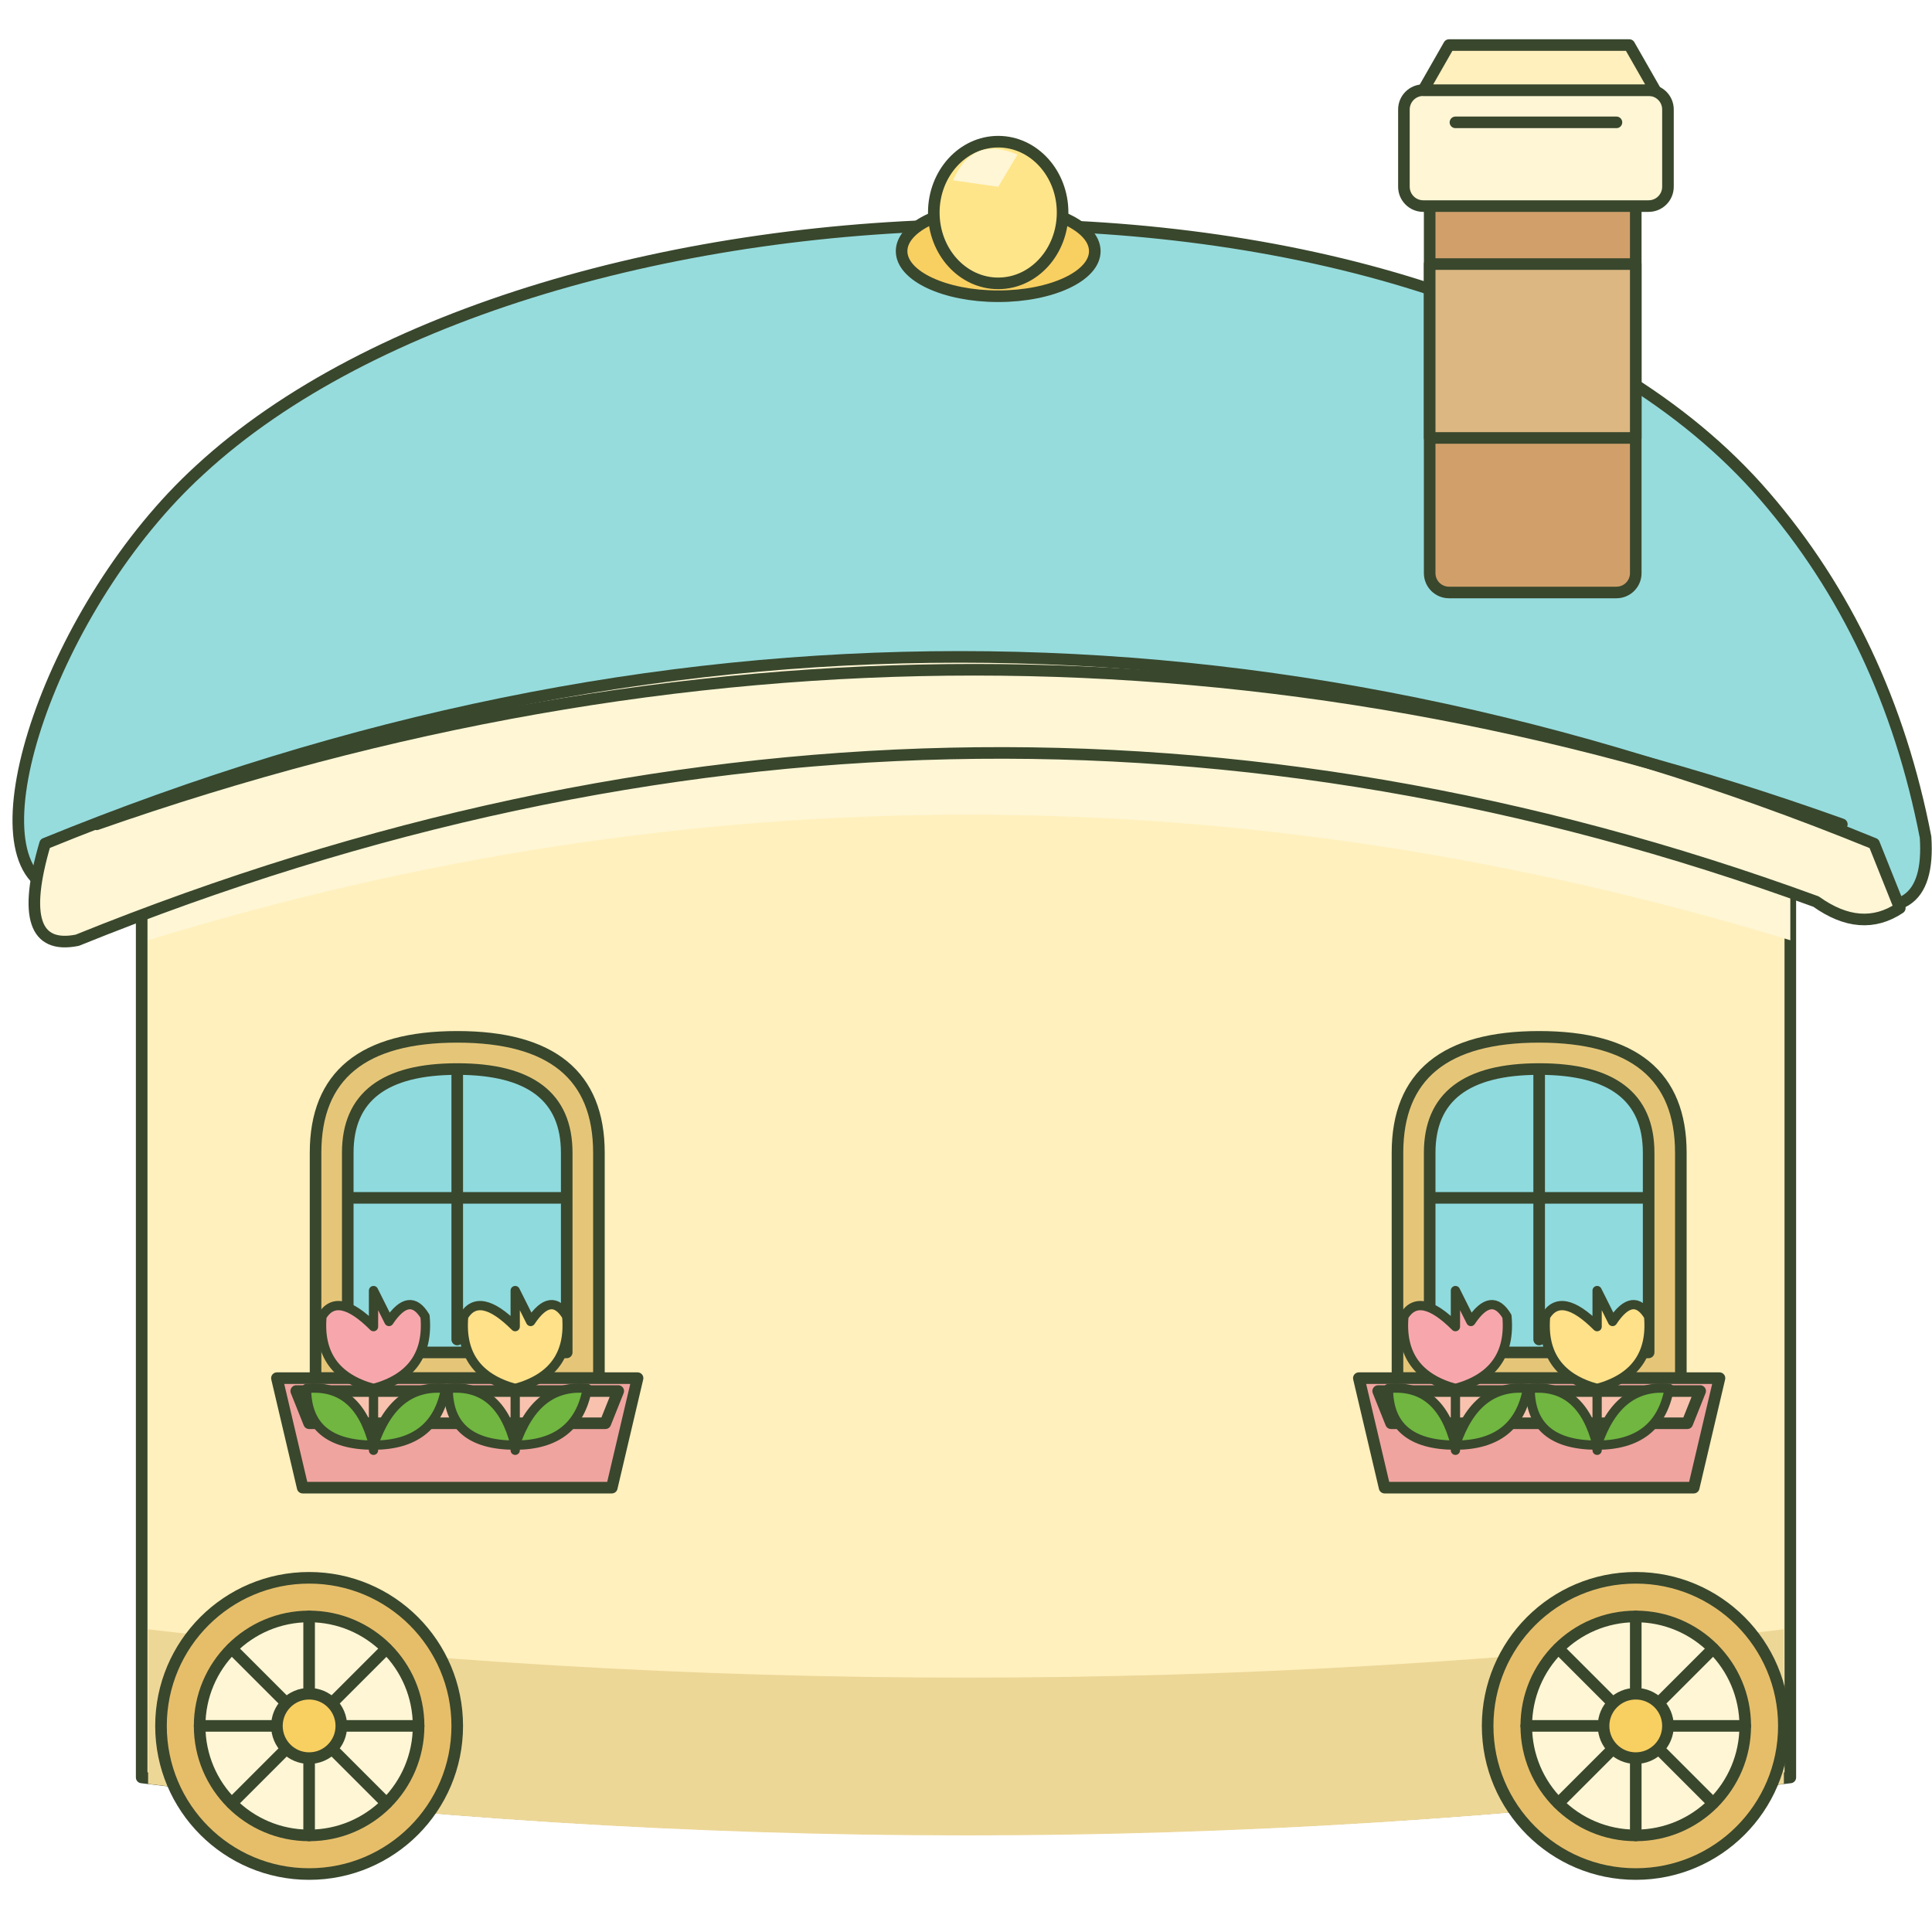
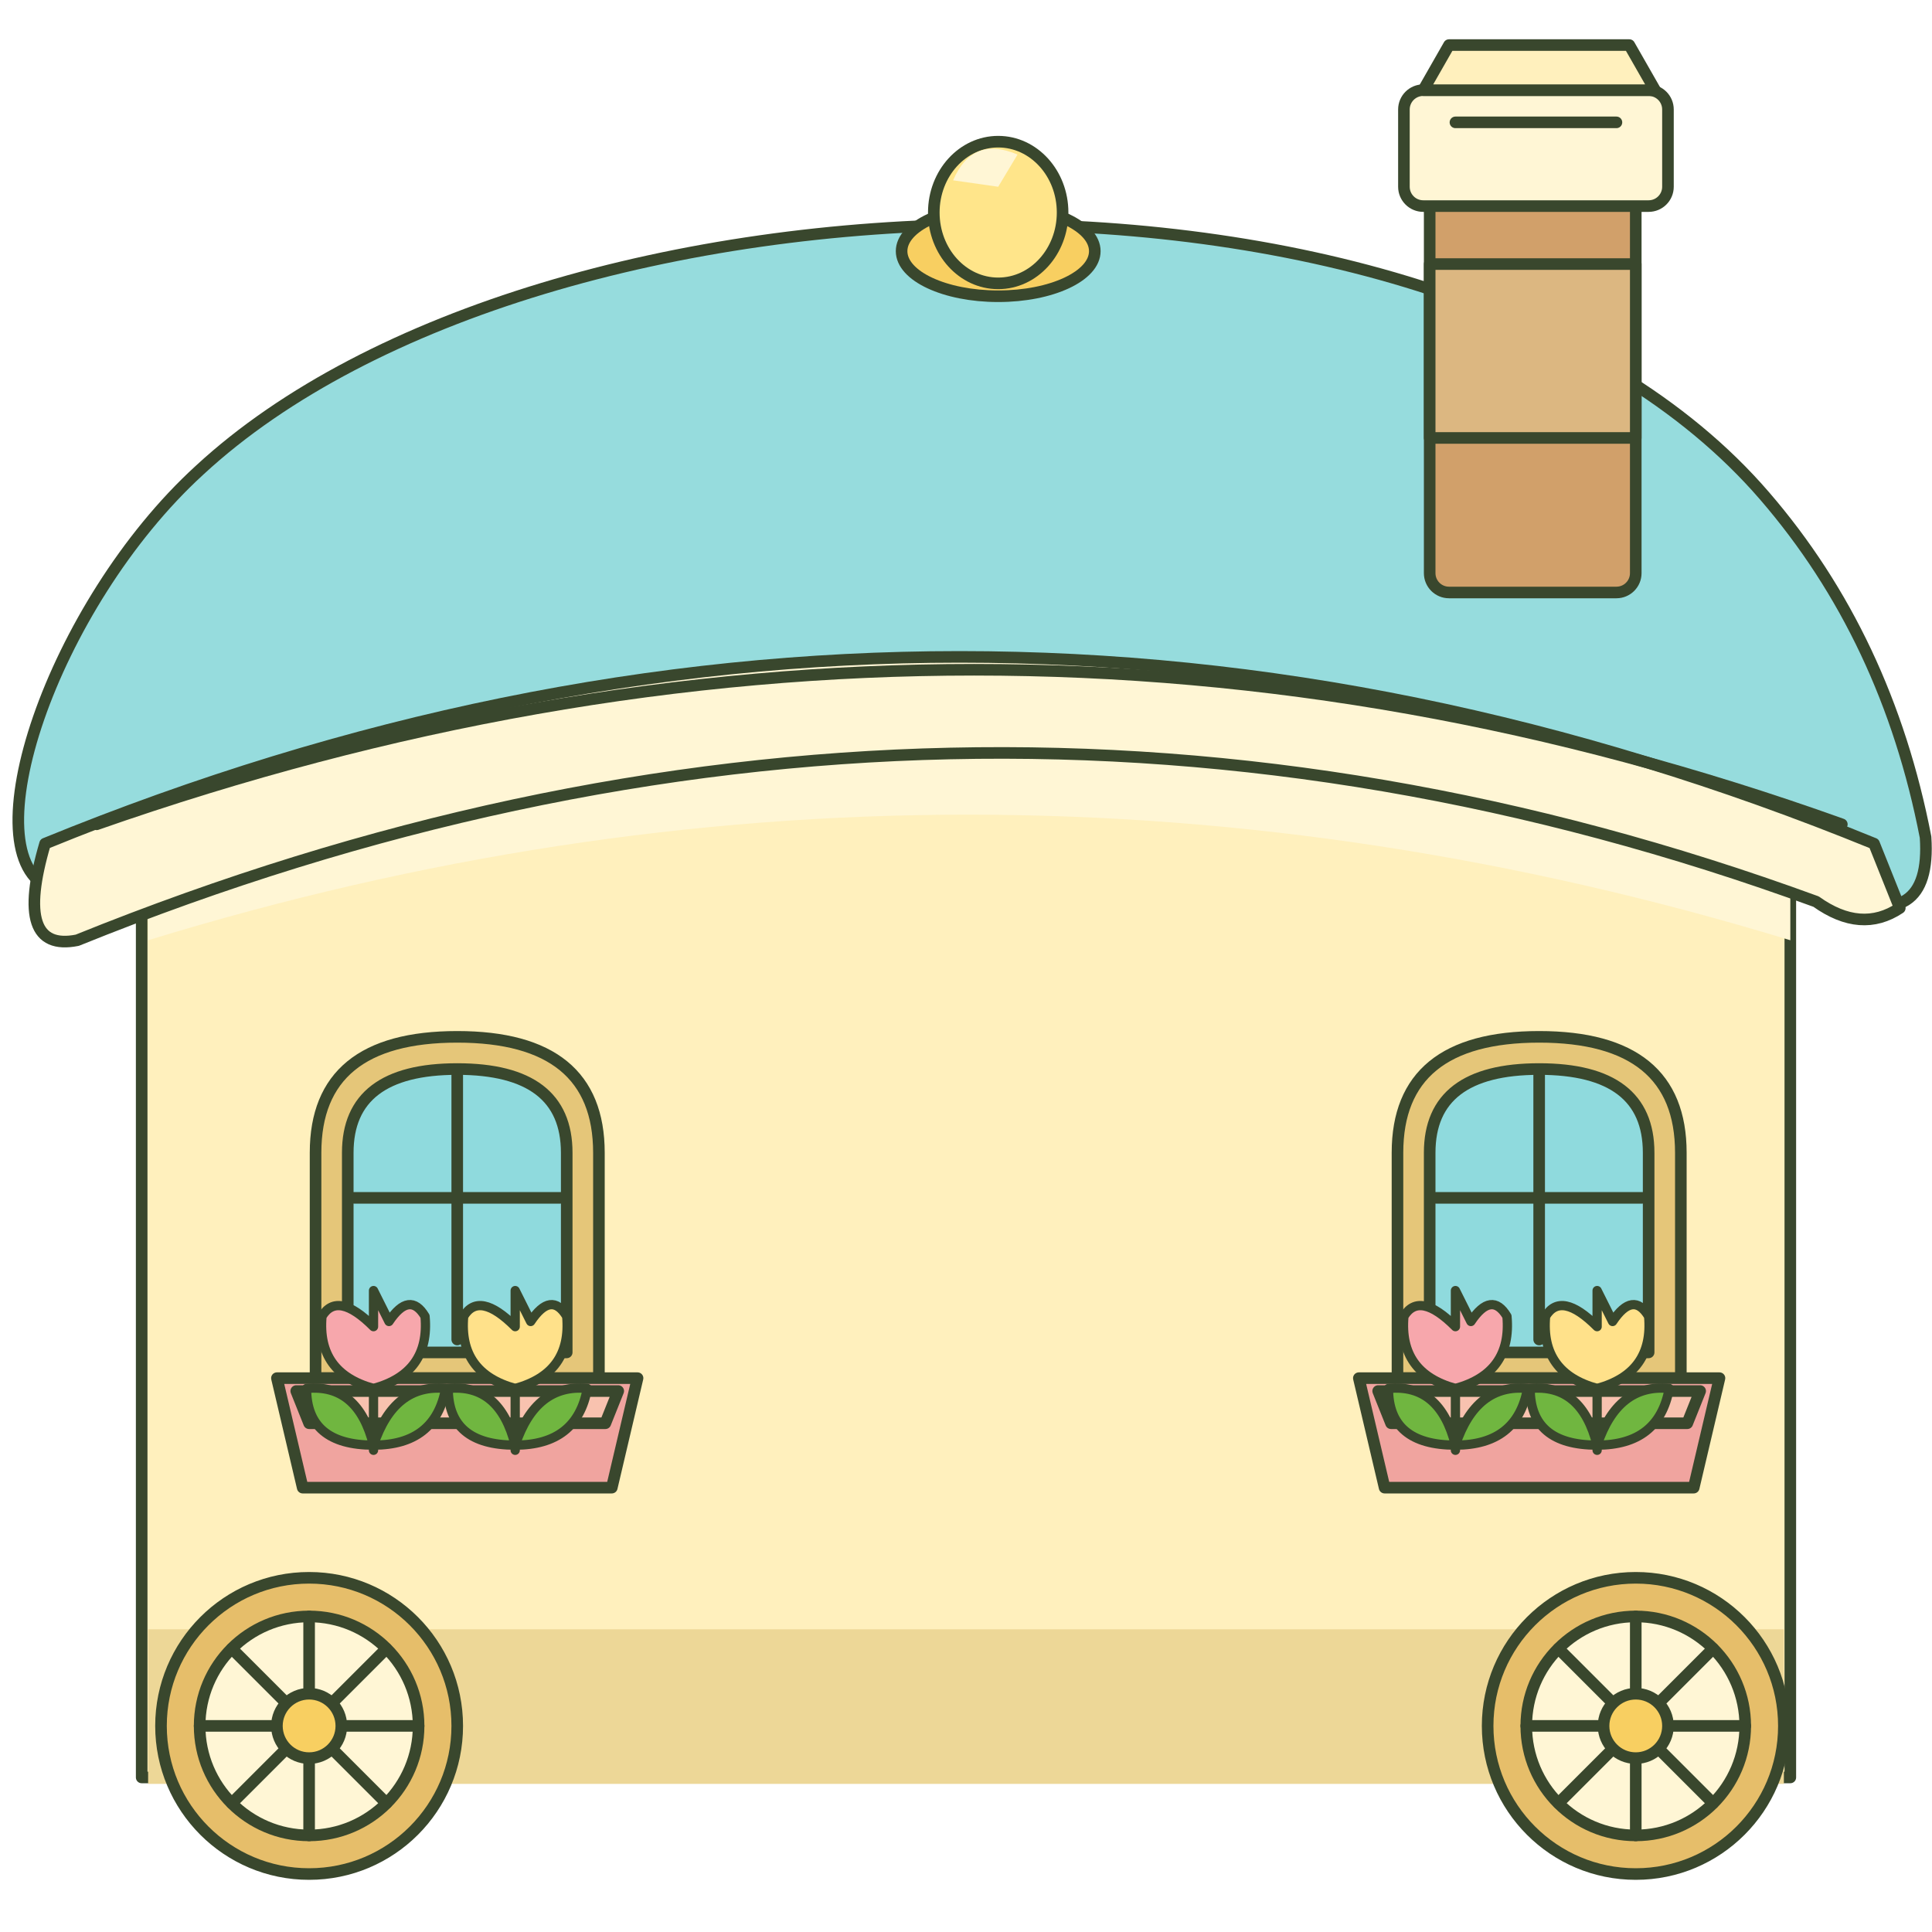
<svg xmlns="http://www.w3.org/2000/svg" width="300" height="300" viewBox="0 0 300 300">
  <g stroke="#39472d" stroke-width="1.8" stroke-linecap="round" stroke-linejoin="round">
-     <path d="M22 113Q150 78 278 113V276Q150 292 22 276Z" fill="#FFF0BD" />
-     <path d="M23 253Q150 268 277 253V277Q150 293 23 277Z" fill="#EDD797" stroke="none" />
+     <path d="M22 113Q150 78 278 113V276H22Z" fill="#FFF0BD" />
+     <path d="M23 253H277V277H23Z" fill="#EDD797" stroke="none" />
    <path d="M23 130Q151 92 278 131V146Q150 107 23 146Z" fill="#FFF6D5" stroke="none" />
    <g transform="translate(49 161) scale(1)">
      <path d="M0 53V18Q0 0 22 0Q44 0 44 18V53Z" fill="#E5C679" />
      <path d="M5 49V18Q5 5 22 5Q39 5 39 18V49Z" fill="#8FDADD" />
      <path d="M22 6L22 47" fill="none" />
      <path d="M6 25L38 25" fill="none" />
      <path d="M-6 53H50L46 70H-2Z" fill="#F0A49F" />
      <path d="M-3 55H47L45 60H-1Z" fill="#F8C2AF" />
      <g transform="translate(9 45) scale(0.8)">
        <path d="M0 0Q-7 -7 -10 -2Q-11 9 0 12Q11 9 10 -2Q7 -7 3 -1L0 -7Z" fill="#F7A7AC" />
        <path d="M0 12L0 24" fill="none" />
        <path d="M0 23Q-13 23 -13 12Q-3 11 0 23Q4 11 14 12Q12 23 0 23Z" fill="#70B640" />
      </g>
      <g transform="translate(31 45) scale(0.8)">
        <path d="M0 0Q-7 -7 -10 -2Q-11 9 0 12Q11 9 10 -2Q7 -7 3 -1L0 -7Z" fill="#FFE18A" />
        <path d="M0 12L0 24" fill="none" />
        <path d="M0 23Q-13 23 -13 12Q-3 11 0 23Q4 11 14 12Q12 23 0 23Z" fill="#70B640" />
      </g>
    </g>
    <g transform="translate(217 161) scale(1)">
      <path d="M0 53V18Q0 0 22 0Q44 0 44 18V53Z" fill="#E5C679" />
      <path d="M5 49V18Q5 5 22 5Q39 5 39 18V49Z" fill="#8FDADD" />
      <path d="M22 6L22 47" fill="none" />
      <path d="M6 25L38 25" fill="none" />
      <path d="M-6 53H50L46 70H-2Z" fill="#F0A49F" />
      <path d="M-3 55H47L45 60H-1Z" fill="#F8C2AF" />
      <g transform="translate(9 45) scale(0.8)">
        <path d="M0 0Q-7 -7 -10 -2Q-11 9 0 12Q11 9 10 -2Q7 -7 3 -1L0 -7Z" fill="#F7A7AC" />
        <path d="M0 12L0 24" fill="none" />
        <path d="M0 23Q-13 23 -13 12Q-3 11 0 23Q4 11 14 12Q12 23 0 23Z" fill="#70B640" />
      </g>
      <g transform="translate(31 45) scale(0.8)">
        <path d="M0 0Q-7 -7 -10 -2Q-11 9 0 12Q11 9 10 -2Q7 -7 3 -1L0 -7Z" fill="#FFE18A" />
        <path d="M0 12L0 24" fill="none" />
        <path d="M0 23Q-13 23 -13 12Q-3 11 0 23Q4 11 14 12Q12 23 0 23Z" fill="#70B640" />
      </g>
    </g>
    <g transform="translate(48 268) scale(1)">
      <ellipse cx="0" cy="0" rx="23" ry="23" fill="#E6BE6A" />
      <ellipse cx="0" cy="0" rx="17" ry="17" fill="#FFF6D5" />
      <path d="M0 0L0 -17" fill="none" />
      <path d="M0 0L12 -12" fill="none" />
      <path d="M0 0L17 0" fill="none" />
      <path d="M0 0L12 12" fill="none" />
      <path d="M0 0L0 17" fill="none" />
      <path d="M0 0L-12 12" fill="none" />
      <path d="M0 0L-17 0" fill="none" />
      <path d="M0 0L-12 -12" fill="none" />
      <ellipse cx="0" cy="0" rx="5" ry="5" fill="#F8CF61" />
    </g>
    <g transform="translate(254 268) scale(1)">
      <ellipse cx="0" cy="0" rx="23" ry="23" fill="#E6BE6A" />
      <ellipse cx="0" cy="0" rx="17" ry="17" fill="#FFF6D5" />
      <path d="M0 0L0 -17" fill="none" />
      <path d="M0 0L12 -12" fill="none" />
      <path d="M0 0L17 0" fill="none" />
      <path d="M0 0L12 12" fill="none" />
      <path d="M0 0L0 17" fill="none" />
      <path d="M0 0L-12 12" fill="none" />
      <path d="M0 0L-17 0" fill="none" />
      <path d="M0 0L-12 -12" fill="none" />
      <ellipse cx="0" cy="0" rx="5" ry="5" fill="#F8CF61" />
    </g>
    <path d="M8 138C-5 133 8 94 31 73C84 24 224 19 274 77Q293 99 299 130Q300 145 285 139Q149 85 8 138Z" fill="#96DCDD" />
    <path d="M7 131Q149 73 291 131L295 141Q289 145 282 140Q148 91 12 146Q2 148 7 131Z" fill="#FFF6D5" />
    <path d="M15 128Q152 80 286 128" fill="none" />
    <g transform="translate(218 12) scale(1)">
      <rect x="4" y="12" width="32" height="68" rx="3" fill="#D1A06A" />
      <rect x="4" y="29" width="32" height="27" rx="0" fill="#DCB781" />
      <rect x="0" y="2" width="41" height="18" rx="3" fill="#FFF6D5" />
      <path d="M3 2L7 -5H35L39 2Z" fill="#FFF0BD" />
      <path d="M8 7L33 7" fill="none" />
    </g>
    <g transform="translate(155 39) scale(1)">
      <ellipse cx="0" cy="0" rx="15" ry="7" fill="#F8CF61" />
      <ellipse cx="0" cy="-6" rx="10" ry="11" fill="#FFE58A" />
      <path d="M-7 -11Q-4 -18 3 -15L0 -10Z" fill="#FFF6D5" stroke="none" />
    </g>
  </g>
</svg>
